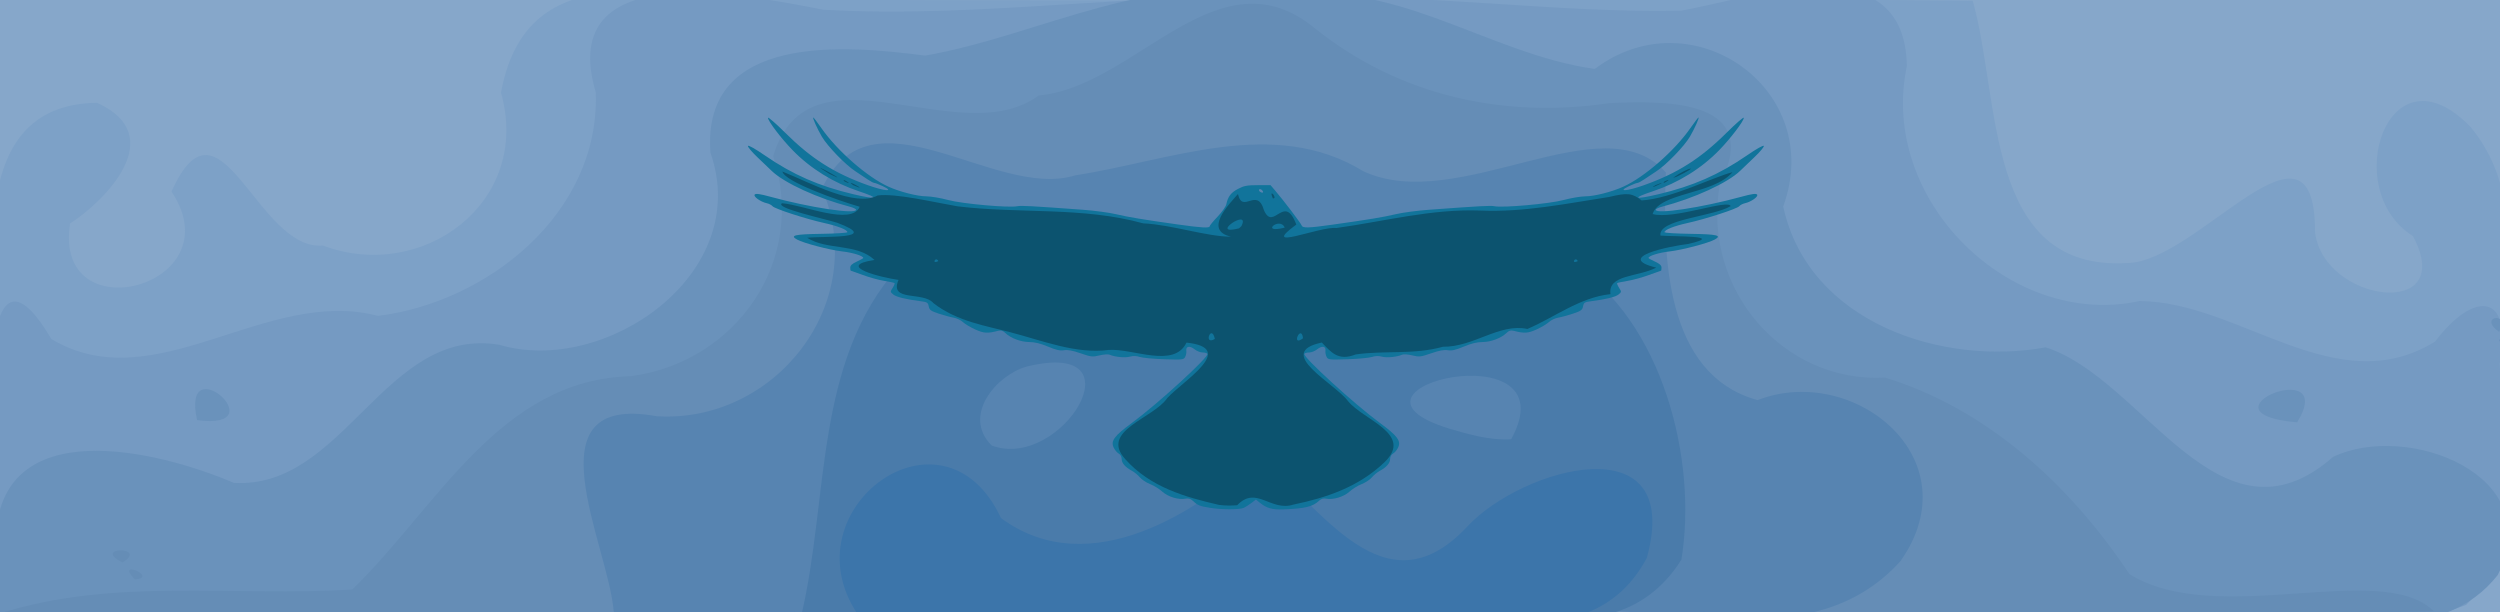
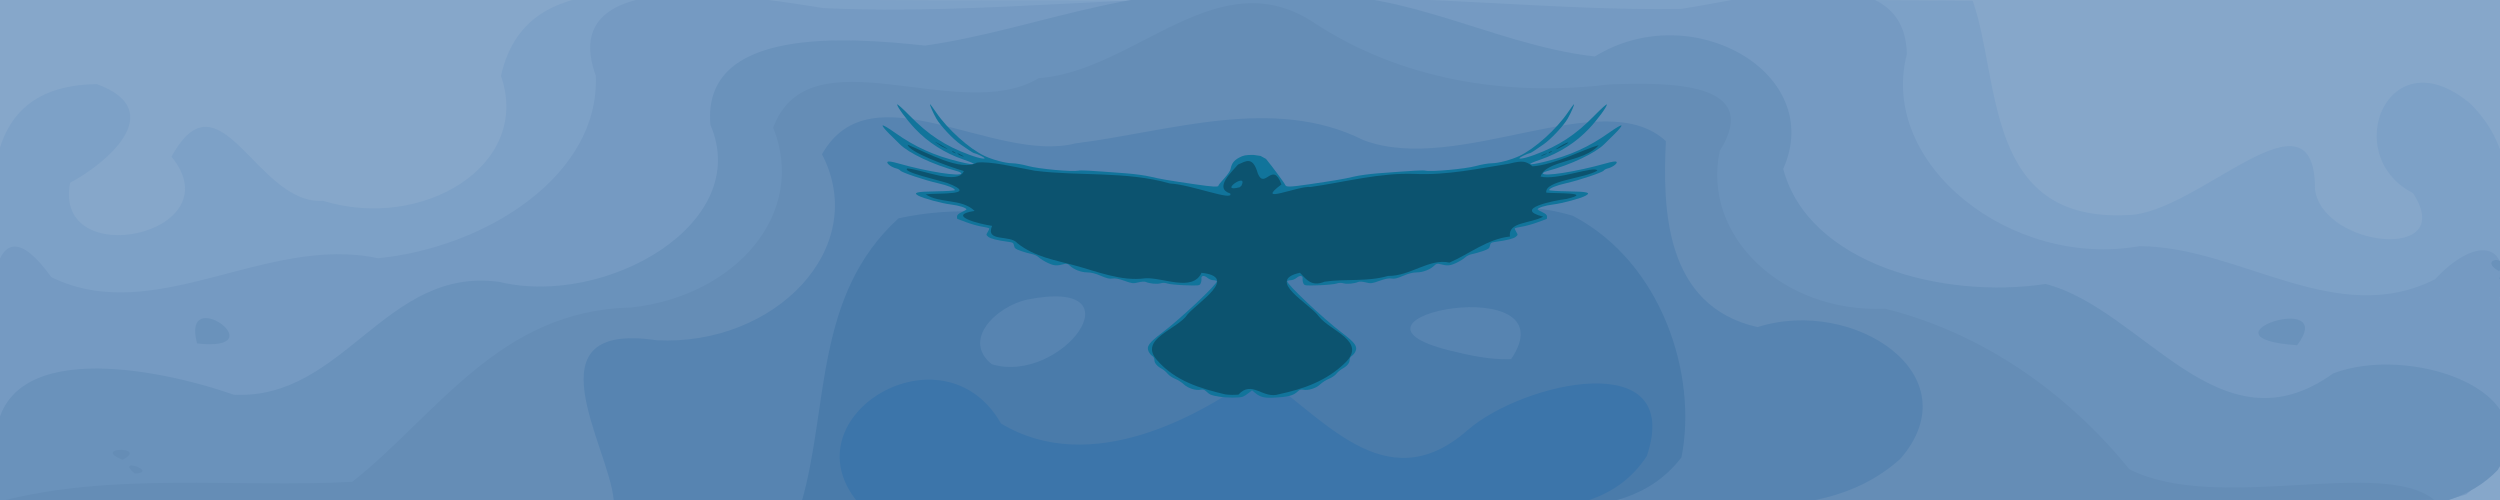
- <svg xmlns="http://www.w3.org/2000/svg" version="1.1" id="svg2" width="1920" height="469.655" viewBox="0 0 1920 469.655">
+ <svg xmlns="http://www.w3.org/2000/svg" version="1.1" id="svg2" width="1920" height="384" viewBox="0 0 1920 384">
  <defs id="defs6" />
-   <path id="path4552" d="m -3.389,235.976 c 0,-78.786 0,-157.573 0,-236.359 641.841,0 1283.682,0 1925.523,0 0,157.573 0,315.146 0,472.719 -641.841,0 -1283.682,0 -1925.523,0 0,-78.786 0,-157.573 0,-236.359 z" style="fill:#86a7ca;fill-opacity:1;stroke-width:0.954" />
-   <path id="path4550" d="M -3.389,287.743 C -2.219,215.786 -31.188,80.472 74.438,78.931 c 56.407,25.296 5.825,75.768 -20.582,92.666 -13.491,85.152 126.703,48.677 77.863,-24.46 37.225,-83.275 65.659,45.893 116.317,41.43 C 324.102,217.307 408.678,155.675 384.75,71.166 406.269,-45.993 527.892,5.655 605.94,-0.445 908.967,1.803 1212.005,-2.537 1515.029,0.574 1536.487,75.022 1523.583,208.984 1634.044,201.976 c 53.68,-0.757 144.261,-127.943 143.888,-23.833 6.429,54.627 109.881,67.904 75.217,3.192 -56.954,-35.744 -18.844,-149.241 44.271,-83.807 61.22,74.385 2.148,178.996 29.542,266.098 21.069,109.361 -88.665,122.198 -165.513,109.15 -548.155,-1.46 -1096.548,0.466 -1644.552,-0.468 -85.233,22.801 -146.757,-15.564 -120.287,-108.853 0,-25.237 0,-50.474 -2.02e-5,-75.712 z M 1776.086,186.331 l -0.044,2.363 z M -3.076,89.263 c 3.333,-3.104 -1.654,5.242 0,0 z" style="fill:#7da1c7;fill-opacity:1;stroke-width:0.954" />
-   <path id="path4548" d="M -3.375,331.634 C -10.061,292.761 -8.47,178.743 39.415,260.347 119.003,307.943 204.094,219.947 290.321,242.588 373.651,232.354 460.76,164.349 457.559,71 426.267,-34.751 574.41,-3.71 632.274,7.457 755.101,14.55 877.542,-7.264 1000.415,-1.435 c 97.027,-3.703 194.132,11.616 290.718,9.649 56.204,-10.124 171.98,-51.409 173.325,42.617 -21.811,103.261 80.064,201.859 178.656,180.379 77.072,0.371 151.131,78.168 227.083,31.067 30.084,-39.818 59.957,-37.377 49.581,17.178 2.519,61.238 23.154,137.519 -25.729,185.042 -52.066,20.952 -110.81,3.504 -165.84,7.934 -577.196,-0.17 -1154.398,-0.063 -1731.597,-0.095 0.005,-46.9 0.009,-93.801 0.014,-140.701 z M 1461.438,53.321 c 4.167,-4.206 -1,6.596 0,0 z" style="fill:#759ac2;fill-opacity:1;stroke-width:0.954" />
-   <path id="path4546" d="M -3.349,414.698 C -0.965,315.84 121.572,345.976 179.567,370.844 c 84.938,5.056 116.147,-120.664 203.866,-106.056 81.041,24.059 194.96,-54.167 162.181,-147.534 -6.788,-92.498 104.249,-82.473 164.818,-74.552 88.578,-15.297 177.672,-68.283 271.333,-44.156 85.99,-18.178 160.613,43.03 243.052,54.392 74.613,-56.307 177.558,15.743 144.693,105.652 19.408,89.59 122.742,122.697 201.577,108.161 75.322,24.106 133.637,160.714 220.712,84.142 56.768,-27.189 165.583,13.848 126.454,90.722 -41.28,52.568 -116.943,36.59 -174.399,30.333 -69.621,-8.195 -139.064,5.861 -209.06,0.653 -512.75,-0.658 -1025.5,-0.048 -1538.25,-0.266 z M 151.365,322.673 c -12.768,-57.526 61.867,8.135 0,0 z m 1612.813,1.695 c -80.856,-7.028 32.589,-52.588 0,0 z m 156.688,-60.754 c -5.372,-6.806 4.226,0.541 0,0 z m -0.081,-4.674 1.144,-0.707 z m -1.471,-4.075 c -17.395,-12.29 9.874,-15.999 0,0 z m 1.802,-26.397 0.247,-4.098 7e-4,-0.014 -0.247,4.098 z" style="fill:#6a92bb;fill-opacity:1;stroke-width:0.954" />
-   <path id="path4544" d="M -0.568,471.268 C 87.381,443.151 180.261,458.537 270.553,452.716 c 64.792,-62.611 112.934,-161.328 213.991,-163.805 81.007,-10.831 135.605,-88.96 109.261,-169.077 27.794,-91.283 143.27,-1.648 203.936,-46.525 74.542,-6.525 138.212,-113.287 212.785,-51.002 64.955,51.681 145.148,68.839 225.414,56.907 46.958,-2.215 118.03,-2.096 84.836,62.498 -14.009,80.56 48.897,152.595 126.937,148.266 78.23,23.882 142.268,82.574 187.671,150.929 67.412,41.895 193.419,-11.452 233.941,28.601 -277.485,5.884 -555.082,0.61 -832.614,2.79 -345.76,0.142 -691.521,0.053 -1037.279,-1.032 z M 103.498,444.973 c -15.92,-16.604 19.193,-1.271 0,0 z M 94.098,431.993 c -24.558,-12.301 20.575,-12.596 0,0 z" style="fill:#658db6;fill-opacity:1;stroke-width:0.954" />
-   <path id="path4542" d="m 471.326,469.685 c -3.942,-51.277 -66.714,-168.301 32.992,-150.018 90.564,5.636 164.375,-86.567 126.965,-174.822 37.72,-81.923 132.323,9.223 194.674,-10.221 72.286,-11.064 152.163,-45.459 221.077,-3.111 72.972,33.89 184.123,-53.81 232.354,0.979 -2.462,62.529 -1.308,155.065 70.408,174.793 73.809,-28.674 165.276,45.051 109.733,123.708 -67.671,74.749 -175.561,31.579 -261.557,38.422 -241.293,5.498 -482.917,0.002 -724.336,2.598 l -2.311,-2.328 z" style="fill:#5784b1;fill-opacity:1;stroke-width:0.954" />
-   <path id="path4540" d="m 609.149,471.367 c 1.771,-5.299 1.771,5.299 0,0 z m 6.535,0.078 c 20.923,-89.278 9.586,-194.044 74.37,-266.383 84.613,-22.7 168.535,17.548 242.94,55.253 97.19,11.764 175.411,-94.64 274.982,-57.594 68.705,43.983 95.962,150.36 83.36,227.051 -46.702,74.268 -135.298,36.58 -204.824,41.586 -156.943,-0.897 -313.891,2.551 -470.829,0.088 z M 761.632,342.156 c 53.263,19.963 116.316,-82.517 26.924,-60.646 -23.397,6.581 -49.981,37.712 -26.924,60.646 z m 398.943,-4.807 c 46.675,-84.878 -149.211,-39.639 -47.947,-8.29 15.57,4.607 31.558,9.247 47.947,8.29 z m -4.701,-120.747 c -0.431,-5.476 -2.215,3.998 0,0 z m 151.842,254.764 c 1.771,-5.299 1.771,5.299 0,0 z m -654.773,-182.678 c 3.305,2.186 -5.499,2.113 0,0 z" style="fill:#4a7baa;fill-opacity:1;stroke-width:0.954" />
-   <path id="path4538" d="m 658.51,471.457 c -53.85,-80.518 66.009,-168.469 110.263,-73.555 68.828,50.678 153.294,-7.11 197.611,-47.325 48.044,37.763 96.845,122.35 160.763,53.525 42.3,-45.144 166.269,-79.779 137.623,24.344 -45.125,84.548 -152.09,34.927 -225.72,43.469 -126.846,-1.069 -253.706,2.422 -380.541,-0.458 z" style="fill:#3c75aa;fill-opacity:1;stroke-width:0.954" />
-   <path id="path4493" d="m 929.574,390.055 c -8.284,-1.335 -9.653,-1.887 -13.495,-5.447 -1.702,-1.577 -3.375,-2.069 -5.543,-1.632 -5.317,1.073 -13.567,-1.425 -17.923,-5.428 -2.215,-2.036 -6.416,-4.627 -9.335,-5.759 -2.919,-1.132 -6.46,-3.469 -7.868,-5.194 -1.408,-1.725 -4.16,-3.988 -6.115,-5.029 -5.119,-2.727 -7.87,-5.928 -7.87,-9.156 0,-1.641 -0.92,-3.322 -2.206,-4.032 -1.213,-0.669 -2.921,-2.642 -3.795,-4.384 -2.653,-5.285 0.1,-9.063 14.132,-19.391 19.567,-14.403 59.127,-50.598 57.771,-52.857 -0.344,-0.574 -2.026,-1.043 -3.737,-1.043 -1.711,0 -4.426,-1.066 -6.033,-2.368 -3.673,-2.977 -6.928,-2.512 -6.461,0.924 0.187,1.373 -0.203,3.541 -0.866,4.817 -1.141,2.197 -2.005,2.294 -16.203,1.824 -8.249,-0.273 -16.689,-1.071 -18.756,-1.774 -2.496,-0.849 -5.012,-0.921 -7.492,-0.216 -3.638,1.035 -11.502,0.278 -15.595,-1.5 -1.119,-0.486 -4.618,-0.245 -7.777,0.536 -5.305,1.311 -6.415,1.188 -14.527,-1.618 -6.172,-2.135 -9.965,-2.832 -12.758,-2.346 -2.985,0.52 -6.04,-0.175 -12.263,-2.787 -5.698,-2.392 -10.193,-3.489 -14.385,-3.508 -6.528,-0.031 -14.329,-3.001 -18.512,-7.047 -1.842,-1.782 -3.197,-2.16 -5.543,-1.55 -8.024,2.086 -10.909,1.905 -17.517,-1.102 -3.658,-1.665 -7.899,-4.208 -9.423,-5.652 -1.524,-1.444 -4.767,-2.969 -7.206,-3.39 -2.439,-0.421 -7.574,-1.817 -11.412,-3.104 -6.021,-2.018 -7.064,-2.781 -7.604,-5.565 -0.565,-2.908 -1.188,-3.299 -6.325,-3.961 -11.501,-1.482 -18.651,-3.247 -20.959,-5.173 -2.301,-1.92 -2.312,-2.058 -0.393,-5.076 1.085,-1.706 1.743,-3.339 1.462,-3.629 -0.281,-0.29 -3.868,-1.065 -7.971,-1.723 -4.103,-0.658 -11.473,-2.69 -16.377,-4.514 -4.904,-1.825 -9.09,-3.318 -9.301,-3.318 -0.211,0 -0.384,-1.057 -0.384,-2.349 0,-1.685 1.409,-2.991 4.989,-4.622 2.744,-1.25 4.989,-2.493 4.989,-2.762 0,-1.65 -7.857,-4.092 -16.358,-5.084 -9.712,-1.134 -29.535,-6.355 -34.483,-9.084 -5.763,-3.178 -1.972,-4.078 18.505,-4.395 11.077,-0.171 20.14,-0.733 20.14,-1.248 0,-1.845 -7.386,-4.784 -17.738,-7.058 -13.967,-3.068 -38.182,-10.939 -39.788,-12.934 -0.704,-0.873 -2.64,-1.887 -4.303,-2.253 -4.923,-1.082 -10.728,-5.265 -9.319,-6.717 0.869,-0.896 4.24,-0.409 12.065,1.743 30.145,8.289 65.735,13.69 65.735,9.975 0,-0.604 -2.12,-1.649 -4.712,-2.323 -24.694,-6.419 -50.584,-18.3 -60.141,-27.598 -1.829,-1.78 -6.762,-6.496 -10.961,-10.481 -4.199,-3.985 -7.438,-7.855 -7.197,-8.6 0.262,-0.811 5.552,2.164 13.178,7.413 21.208,14.597 41.344,23.423 67.615,29.634 18.687,4.418 21.092,3.278 4.601,-2.181 -19.635,-6.5 -37.417,-17.513 -51.19,-31.704 -8.733,-8.997 -18.818,-22.263 -18.818,-24.753 0,-0.922 5.958,4.242 13.24,11.476 19.938,19.805 37.564,31.005 63.225,40.176 13.177,4.709 21.167,5.311 11.804,0.89 -2.974,-1.404 -5.94,-2.553 -6.592,-2.553 -0.652,0 -2.958,-1.208 -5.125,-2.684 -2.167,-1.476 -6.434,-4.313 -9.483,-6.305 -7.654,-5 -21.445,-19.26 -25.728,-26.604 -3.637,-6.236 -7.387,-14.663 -6.525,-14.663 0.264,0 3.087,3.726 6.273,8.281 12.182,17.414 35.096,37.422 51.3,44.795 8.861,4.032 22.274,7.458 29.29,7.482 3.499,0.011 11.034,1.286 16.743,2.831 10.716,2.9 46.713,6.121 53.112,4.753 2.834,-0.606 10.117,-0.212 50.138,2.709 8.841,0.645 20.315,2.171 25.498,3.391 9.878,2.325 20.749,4.13 47.992,7.97 17.909,2.524 24.067,2.855 24.067,1.295 0,-0.559 2.727,-3.872 6.061,-7.362 3.333,-3.49 6.357,-7.787 6.72,-9.549 1.206,-5.864 3.51,-8.888 8.97,-11.77 4.564,-2.409 6.939,-2.855 15.195,-2.855 h 9.785 l 3.518,4.122 c 6.42,7.523 19.61,24.865 20.279,26.661 0.874,2.346 4.583,2.263 24.489,-0.542 27.242,-3.84 38.114,-5.645 47.992,-7.97 5.183,-1.22 16.657,-2.746 25.498,-3.391 40.021,-2.922 47.304,-3.315 50.138,-2.709 6.399,1.368 42.396,-1.853 53.112,-4.753 5.71,-1.545 13.244,-2.819 16.743,-2.831 7.016,-0.023 20.429,-3.45 29.29,-7.482 16.204,-7.373 39.117,-27.381 51.3,-44.795 3.186,-4.554 6.009,-8.281 6.273,-8.281 0.862,0 -2.888,8.428 -6.525,14.663 -4.283,7.344 -18.073,21.604 -25.728,26.604 -3.049,1.992 -7.316,4.829 -9.483,6.305 -2.167,1.476 -4.473,2.684 -5.125,2.684 -0.652,0 -3.618,1.149 -6.592,2.553 -9.363,4.421 -1.373,3.819 11.804,-0.89 25.661,-9.17 43.287,-20.371 63.225,-40.176 7.282,-7.234 13.24,-12.398 13.24,-11.476 0,2.489 -10.085,15.755 -18.818,24.753 -13.773,14.191 -31.555,25.204 -51.19,31.704 -16.491,5.459 -14.086,6.599 4.601,2.181 26.271,-6.212 46.407,-15.037 67.615,-29.634 7.626,-5.249 12.916,-8.224 13.178,-7.413 0.241,0.746 -2.997,4.616 -7.197,8.6 -4.199,3.985 -9.132,8.701 -10.961,10.481 -9.557,9.298 -35.448,21.178 -60.141,27.598 -2.591,0.674 -4.712,1.719 -4.712,2.323 0,3.715 35.589,-1.686 65.735,-9.975 7.826,-2.152 11.196,-2.639 12.065,-1.743 1.409,1.451 -4.396,5.635 -9.319,6.717 -1.663,0.365 -3.599,1.379 -4.303,2.253 -1.607,1.995 -25.821,9.866 -39.788,12.934 -10.352,2.274 -17.738,5.213 -17.738,7.058 0,0.515 9.063,1.077 20.14,1.248 20.477,0.317 24.268,1.217 18.505,4.395 -4.948,2.728 -24.771,7.95 -34.483,9.084 -8.501,0.992 -16.358,3.434 -16.358,5.084 0,0.268 2.245,1.511 4.989,2.762 3.58,1.631 4.989,2.937 4.989,4.622 0,1.292 -0.173,2.349 -0.384,2.349 -0.211,0 -4.396,1.493 -9.301,3.318 -4.904,1.825 -12.274,3.856 -16.377,4.514 -4.103,0.658 -7.69,1.434 -7.971,1.723 -0.281,0.29 0.377,1.922 1.462,3.629 1.919,3.017 1.908,3.156 -0.393,5.076 -2.308,1.926 -9.458,3.69 -20.959,5.172 -5.137,0.662 -5.761,1.053 -6.325,3.961 -0.54,2.784 -1.583,3.547 -7.604,5.565 -3.838,1.286 -8.973,2.683 -11.412,3.104 -2.439,0.421 -5.682,1.946 -7.206,3.39 -1.524,1.444 -5.765,3.987 -9.423,5.652 -6.609,3.007 -9.493,3.189 -17.517,1.102 -2.346,-0.61 -3.701,-0.231 -5.543,1.55 -4.184,4.046 -11.985,7.016 -18.512,7.047 -4.192,0.02 -8.687,1.116 -14.385,3.508 -6.223,2.612 -9.278,3.307 -12.263,2.787 -2.793,-0.486 -6.587,0.211 -12.758,2.346 -8.112,2.806 -9.222,2.929 -14.527,1.618 -3.159,-0.781 -6.659,-1.022 -7.777,-0.536 -4.093,1.779 -11.957,2.535 -15.595,1.5 -2.48,-0.706 -4.996,-0.633 -7.492,0.216 -2.067,0.703 -10.507,1.501 -18.756,1.774 -14.198,0.47 -15.062,0.372 -16.203,-1.824 -0.663,-1.276 -1.052,-3.444 -0.866,-4.817 0.467,-3.435 -2.788,-3.9 -6.461,-0.924 -1.607,1.302 -4.322,2.368 -6.033,2.368 -1.711,0 -3.393,0.469 -3.737,1.043 -1.355,2.259 38.205,38.455 57.771,52.857 14.032,10.329 16.785,14.106 14.132,19.391 -0.874,1.742 -2.582,3.715 -3.796,4.384 -1.286,0.709 -2.206,2.39 -2.206,4.032 0,3.228 -2.752,6.429 -7.87,9.156 -1.955,1.041 -4.706,3.304 -6.115,5.029 -1.408,1.725 -4.949,4.062 -7.868,5.194 -2.919,1.132 -7.12,3.724 -9.335,5.759 -4.356,4.003 -12.606,6.501 -17.923,5.428 -2.18,-0.44 -3.832,0.055 -5.543,1.659 -4.821,4.52 -10.69,5.934 -27.267,6.569 -8.642,0.331 -12.878,-0.863 -18.113,-5.107 l -3.033,-2.458 -3.618,2.757 c -1.99,1.516 -4.616,3.17 -5.836,3.676 -3.373,1.398 -16.8,1.389 -25.526,-0.017 z m 39.605,-244.078 c -0.711,-0.733 -1.661,-0.953 -2.111,-0.49 -0.45,0.463 -0.098,1.301 0.781,1.861 2.07,1.318 3.005,0.355 1.33,-1.371 z" style="fill:#11749b;fill-opacity:1;stroke-width:1.125" />
-   <path style="fill:#0c536f;fill-opacity:1;stroke-width:1.125" d="m 936.255,387.775 c -26.086,-6.004 -52.934,-13.64 -72.098,-35.181 -19.773,-21.851 21.848,-31.231 32.306,-46.901 12.28,-13.373 54.072,-38.348 14.752,-42.578 -9.461,19.982 -40.99,4.443 -59.513,5.626 -25.518,3.385 -51.284,-7.261 -75.673,-13.544 -18.102,-4.858 -41.032,-8.225 -59.149,-22.388 -7.884,-9.334 -34.195,-0.573 -26.826,-17.845 -12.35,-1.665 -49.649,-10.621 -18.424,-15.324 -13.878,-13 -36.738,-7.285 -51.703,-17.02 11.896,-1.476 57.76,1.443 22.988,-11.55 -10.294,-3.229 -48.303,-11.382 -42.349,-14.978 16.61,1.206 53.314,17.552 59.694,2.702 -17.62,-5.134 -57.796,-19.394 -59.373,-27.061 21.159,8.487 56.018,27.728 73.123,18.392 14.078,-1.814 42.494,5.085 61.301,8.319 47.416,5.821 96.02,0.213 142.646,13.088 22.237,1.06 48.353,10.166 67.536,10.263 -21.602,-4.872 -1.333,-25.163 5.259,-32.791 3.527,15.708 14.615,-5.863 19.947,12.379 7.278,16.946 15.587,-13.735 24.867,11.087 -29.275,21.488 17.916,1.17 30.792,2.644 36.841,-5.104 73.138,-14.841 110.652,-13.407 33.406,1.439 65.938,-5.375 98.694,-10.413 14.465,-3.529 17.944,-2.879 25.103,2.648 23.453,-1.587 54.691,-17.881 69.747,-21.713 -14.617,17.325 -56.108,15.377 -61.338,32.154 16.149,4.494 58.14,-11.716 59.932,-6.071 -13.715,8.185 -55.883,10.033 -53.926,22.6 9.217,0.974 50.879,-0.336 21.499,6.423 -14.044,1.704 -57.389,10.225 -24.711,18.207 -14.29,7.436 -37.208,5.1 -35.178,20.358 -23.59,2.447 -43.27,18.075 -63.805,26.743 -21.427,-4.646 -41.347,14.003 -64.87,13.661 -22.224,6.277 -44.859,2.695 -67.031,5.918 -13.718,5.447 -19.12,-2.15 -25.963,-9.142 -36.998,7.68 10.016,31.196 20.181,45.062 12.138,14.697 50.299,25.123 28.053,46.75 -20.043,19.209 -44.626,27.332 -70.125,32.655 -17.479,5.553 -28.463,-14.907 -43.105,0.476 -4.629,0.357 -9.302,0.341 -13.914,-0.25 z m -3.26,-127.461 c -2.517,-12.161 -9.237,5.415 0,0 z m 67.741,-0.538 c -1.47,-11.474 -9.653,7.335 0,0 z M 720.633,200.526 c -1.923,-4.065 -5.587,2.786 0,0 z m 491.108,0 c -1.923,-4.065 -5.587,2.786 0,0 z m -258.272,-26.968 c 7.193,-14.526 -25.879,7.956 -1.856,1.808 z m 33.195,1.246 c -3.816,-8.913 -19.711,5.051 0,-6e-5 z m -9.137,-22.436 c -3.677,-8.789 4.352,0.421 0,0 z m -322.301,-10.161 c -8.334,-6.108 14.626,6.32 0,0 z m 616.229,-0.045 c 14.338,-5.687 -8.93,5.336 0,0 z m -622.881,-2.811 c -3.785,-3.979 8.945,4.258 0,0 z m 629.682,0 c 8.651,-4.098 -3.418,3.826 0,0 z m -641.322,-5.844 c -23.572,-14.433 22.006,10.776 0,0 z m 647.974,3.021 c 12.127,-8.581 22.231,-9.995 2.361,-0.637 z" id="path4489" />
+   <path id="path4552" d="m -3.389,192.938 c 0,-64.38 0,-128.76 0,-193.14 641.841,0 1283.682,0 1925.523,0 0,128.76 0,257.52 0,386.281 -641.841,0 -1283.682,0 -1925.523,0 0,-64.38 0,-128.76 0,-193.14 z" style="fill:#86a7ca;fill-opacity:1;stroke-width:0.863" />
+   <path id="path4550" d="M -3.389,235.24 C -2.219,176.44 -31.188,65.869 74.438,64.61 c 56.407,20.671 5.825,61.914 -20.582,75.721 -13.491,69.582 126.703,39.777 77.863,-19.987 37.225,-68.048 65.659,37.502 116.317,33.855 76.065,23.485 160.641,-26.878 136.714,-95.934 C 406.269,-37.472 527.892,4.733 605.94,-0.253 908.967,1.585 1212.005,-1.961 1515.029,0.581 1536.487,61.415 1523.583,170.882 1634.044,165.156 c 53.68,-0.619 144.261,-104.548 143.888,-19.475 6.429,44.638 109.881,55.487 75.217,2.608 -56.954,-29.208 -18.844,-121.952 44.271,-68.482 61.22,60.783 2.148,146.266 29.542,217.441 21.069,89.364 -88.665,99.854 -165.513,89.192 -548.155,-1.193 -1096.548,0.381 -1644.552,-0.383 -85.233,18.632 -146.757,-12.718 -120.287,-88.949 0,-20.622 0,-41.245 -2.28e-5,-61.867 z M 1776.086,152.371 l -0.043,1.931 z M -3.076,73.052 c 3.333,-2.536 -1.654,4.283 0,0 z" style="fill:#7da1c7;fill-opacity:1;stroke-width:0.863" />
+   <path id="path4548" d="M -3.375,271.105 C -10.061,239.34 -8.471,146.171 39.415,212.853 119.003,251.746 204.094,179.841 290.321,198.342 373.651,189.979 460.76,134.409 457.559,58.129 426.267,-28.285 574.41,-2.92 632.274,6.205 c 122.827,5.796 245.268,-12.029 368.141,-7.266 97.027,-3.026 194.132,9.492 290.718,7.885 56.204,-8.273 171.98,-42.009 173.325,34.824 -21.811,84.379 80.064,164.949 178.656,147.396 77.072,0.303 151.131,63.875 227.083,25.386 30.084,-32.537 59.957,-30.543 49.581,14.037 2.519,50.04 23.154,112.373 -25.729,151.207 -52.066,17.121 -110.81,2.864 -165.84,6.483 -577.196,-0.139 -1154.398,-0.052 -1731.597,-0.078 0.005,-38.325 0.01,-76.649 0.014,-114.974 z M 1461.438,43.683 c 4.167,-3.437 -1,5.39 0,0 z" style="fill:#759ac2;fill-opacity:1;stroke-width:0.863" />
+   <path id="path4546" d="m -3.349,338.981 c 2.384,-80.782 124.921,-56.156 182.916,-35.835 84.938,4.131 116.147,-98.6 203.866,-86.663 C 464.475,236.142 578.394,172.22 545.614,95.926 538.827,20.341 649.863,28.533 710.433,35.006 799.01,22.506 888.105,-20.792 981.766,-1.076 1067.755,-15.93 1142.379,34.086 1224.818,43.37 c 74.613,-46.011 177.558,12.864 144.693,86.333 19.408,73.209 122.742,100.261 201.577,88.383 75.322,19.698 133.637,131.327 220.712,68.756 56.768,-22.217 165.583,11.316 126.454,74.133 -41.28,42.956 -116.943,29.899 -174.399,24.786 -69.621,-6.696 -139.064,4.79 -209.06,0.533 -512.75,-0.538 -1025.5,-0.039 -1538.25,-0.217 z M 151.365,263.783 c -12.768,-47.007 61.867,6.647 0,0 z m 1612.813,1.385 c -80.856,-5.743 32.589,-42.972 0,0 z m 156.688,-49.645 c -5.372,-5.562 4.226,0.442 0,0 z m -0.081,-3.819 1.144,-0.578 z m -1.471,-3.33 c -17.395,-10.043 9.874,-13.073 0,0 z m 1.802,-21.57 0.247,-3.349 7e-4,-0.011 -0.247,3.349 z" style="fill:#6a92bb;fill-opacity:1;stroke-width:0.863" />
+   <path id="path4544" d="M -0.568,385.206 C 87.381,362.231 180.261,374.804 270.553,370.047 335.344,318.885 383.487,238.218 484.543,236.195 565.55,227.344 620.148,163.501 593.804,98.034 621.598,23.443 737.074,96.687 797.74,60.017 c 74.542,-5.332 138.212,-92.572 212.785,-41.676 64.954,42.231 145.148,56.252 225.414,46.501 46.958,-1.81 118.03,-1.713 84.836,51.07 -14.009,65.829 48.897,124.692 126.937,121.155 78.229,19.515 142.268,67.475 187.671,123.332 67.412,34.235 193.419,-9.358 233.941,23.371 -277.485,4.808 -555.082,0.499 -832.614,2.28 -345.76,0.116 -691.521,0.043 -1037.279,-0.843 z M 103.498,363.72 c -15.92,-13.568 19.193,-1.038 0,0 z M 94.098,353.114 c -24.558,-10.052 20.575,-10.293 0,0 z" style="fill:#658db6;fill-opacity:1;stroke-width:0.863" />
+   <path id="path4542" d="m 471.326,383.913 c -3.942,-41.901 -66.714,-137.526 32.992,-122.587 90.564,4.606 164.375,-70.738 126.965,-142.855 37.72,-66.944 132.323,7.537 194.674,-8.352 72.286,-9.041 152.163,-37.147 221.077,-2.543 72.973,27.693 184.123,-43.97 232.354,0.8 -2.462,51.095 -1.308,126.711 70.408,142.832 73.809,-23.43 165.276,36.813 109.734,101.087 -67.671,61.081 -175.561,25.805 -261.557,31.397 -241.293,4.492 -482.917,0.002 -724.336,2.123 l -2.311,-1.902 z" style="fill:#5784b1;fill-opacity:1;stroke-width:0.863" />
+   <path id="path4540" d="m 609.149,385.287 c 1.771,-4.33 1.771,4.33 0,0 z m 6.535,0.064 c 20.923,-72.954 9.586,-158.563 74.37,-217.674 84.613,-18.549 168.535,14.339 242.94,45.15 97.19,9.613 175.411,-77.335 274.982,-47.062 68.705,35.941 95.962,122.866 83.36,185.534 -46.702,60.688 -135.298,29.892 -204.824,33.981 -156.943,-0.733 -313.891,2.085 -470.829,0.072 z M 761.632,279.704 c 53.263,16.313 116.316,-67.429 26.924,-49.556 -23.397,5.377 -49.981,30.816 -26.924,49.556 z m 398.943,-3.928 c 46.675,-69.358 -149.211,-32.391 -47.947,-6.774 15.57,3.765 31.558,7.556 47.947,6.774 z m -4.701,-98.668 c -0.431,-4.475 -2.215,3.267 0,0 z m 151.842,208.18 c 1.771,-4.33 1.771,4.33 0,0 z M 652.943,236.012 c 3.305,1.787 -5.499,1.727 0,0 z" style="fill:#4a7baa;fill-opacity:1;stroke-width:0.863" />
+   <path id="path4538" d="m 658.51,385.361 c -53.85,-65.795 66.009,-137.664 110.263,-60.105 68.828,41.412 153.294,-5.81 197.611,-38.672 48.044,30.858 96.845,99.978 160.763,43.738 42.3,-36.89 166.269,-65.191 137.623,19.893 -45.125,69.088 -152.09,28.54 -225.72,35.521 -126.846,-0.874 -253.706,1.979 -380.541,-0.374 z" style="fill:#3c75aa;fill-opacity:1;stroke-width:0.863" />
+   <g id="g6166" transform="matrix(0.9023342,0,0,0.95729,192.1139,19.97915)">
+     <g id="g827" transform="translate(53.58851,-401.8875)">
+       <path id="path4493" d="m 770.956,699.2 c -6.677,-1.044 -7.782,-1.477 -10.878,-4.262 -1.372,-1.234 -2.721,-1.619 -4.468,-1.277 -4.286,0.84 -10.936,-1.115 -14.448,-4.247 -1.786,-1.593 -5.172,-3.62 -7.525,-4.506 -2.353,-0.886 -5.207,-2.714 -6.342,-4.063 -1.135,-1.349 -3.353,-3.12 -4.929,-3.935 -4.126,-2.134 -6.344,-4.638 -6.344,-7.163 0,-1.284 -0.741,-2.599 -1.778,-3.154 -0.978,-0.523 -2.355,-2.067 -3.059,-3.43 -2.138,-4.135 0.081,-7.09 11.391,-15.171 15.772,-11.268 47.661,-39.587 46.568,-41.354 -0.277,-0.449 -1.633,-0.816 -3.012,-0.816 -1.379,0 -3.567,-0.834 -4.863,-1.853 -2.961,-2.329 -5.584,-1.965 -5.208,0.723 0.151,1.074 -0.164,2.77 -0.698,3.769 -0.92,1.719 -1.616,1.795 -13.061,1.427 -6.649,-0.213 -13.453,-0.838 -15.119,-1.388 -2.012,-0.664 -4.04,-0.721 -6.04,-0.169 -2.933,0.81 -9.271,0.218 -12.571,-1.174 -0.902,-0.38 -3.723,-0.192 -6.269,0.419 -4.276,1.026 -5.171,0.929 -11.71,-1.266 -4.975,-1.67 -8.033,-2.216 -10.284,-1.835 -2.406,0.407 -4.869,-0.137 -9.885,-2.181 -4.593,-1.872 -8.217,-2.729 -11.595,-2.745 -5.262,-0.024 -11.55,-2.348 -14.923,-5.514 -1.485,-1.394 -2.577,-1.69 -4.468,-1.213 -6.468,1.632 -8.793,1.49 -14.12,-0.863 -2.949,-1.302 -6.367,-3.292 -7.596,-4.422 -1.229,-1.13 -3.843,-2.323 -5.809,-2.652 -1.966,-0.329 -6.106,-1.422 -9.199,-2.428 -4.853,-1.579 -5.694,-2.176 -6.13,-4.354 -0.455,-2.276 -0.958,-2.581 -5.099,-3.099 -9.271,-1.16 -15.034,-2.54 -16.895,-4.047 -1.855,-1.502 -1.863,-1.61 -0.317,-3.971 0.875,-1.335 1.405,-2.612 1.178,-2.839 -0.227,-0.227 -3.118,-0.833 -6.425,-1.348 -3.307,-0.515 -9.248,-2.104 -13.201,-3.532 -3.953,-1.428 -7.327,-2.596 -7.497,-2.596 -0.17,0 -0.309,-0.827 -0.309,-1.837 0,-1.318 1.136,-2.34 4.021,-3.616 2.212,-0.978 4.021,-1.951 4.021,-2.161 0,-1.291 -6.333,-3.201 -13.186,-3.978 -7.829,-0.887 -23.808,-4.972 -27.796,-7.107 -4.645,-2.486 -1.589,-3.191 14.917,-3.438 8.929,-0.134 16.235,-0.573 16.235,-0.976 0,-1.444 -5.953,-3.743 -14.298,-5.522 -11.259,-2.4 -30.778,-8.559 -32.073,-10.119 -0.567,-0.683 -2.128,-1.476 -3.469,-1.762 -3.969,-0.846 -8.648,-4.119 -7.512,-5.255 0.701,-0.701 3.418,-0.32 9.726,1.364 24.3,6.485 52.988,10.711 52.988,7.804 0,-0.473 -1.709,-1.29 -3.798,-1.817 -19.905,-5.022 -40.775,-14.318 -48.479,-21.592 -1.474,-1.392 -5.45,-5.082 -8.835,-8.2 -3.385,-3.118 -5.996,-6.146 -5.801,-6.729 0.212,-0.635 4.476,1.693 10.623,5.8 17.096,11.421 33.327,18.325 54.503,23.185 15.063,3.457 17.002,2.565 3.709,-1.706 -15.827,-5.085 -30.161,-13.702 -41.264,-24.804 -7.039,-7.039 -15.169,-17.418 -15.169,-19.366 0,-0.721 4.803,3.319 10.673,8.979 16.072,15.495 30.28,24.258 50.965,31.433 10.622,3.684 17.063,4.156 9.515,0.696 -2.397,-1.099 -4.788,-1.998 -5.314,-1.998 -0.525,0 -2.384,-0.945 -4.131,-2.1 -1.747,-1.155 -5.186,-3.375 -7.644,-4.933 -6.17,-3.912 -17.286,-15.069 -20.739,-20.814 -2.932,-4.879 -5.955,-11.472 -5.26,-11.472 0.213,0 2.488,2.915 5.057,6.479 9.82,13.624 28.29,29.278 41.352,35.046 7.143,3.154 17.955,5.835 23.61,5.853 2.821,0.009 8.894,1.006 13.496,2.215 8.638,2.269 37.655,4.789 42.813,3.718 2.284,-0.474 8.155,-0.166 40.416,2.119 7.127,0.505 16.376,1.699 20.553,2.653 7.962,1.819 16.726,3.231 38.685,6.235 14.436,1.975 19.4,2.234 19.4,1.013 0,-0.437 2.199,-3.029 4.886,-5.76 2.687,-2.73 5.125,-6.092 5.417,-7.471 0.972,-4.588 2.83,-6.954 7.231,-9.209 3.679,-1.885 5.593,-2.234 12.249,-2.234 l 6.12,0.833 4.604,2.392 c 5.175,5.886 15.808,19.453 16.347,20.859 0.704,1.835 3.694,1.771 19.74,-0.424 21.959,-3.004 30.723,-4.417 38.685,-6.235 4.178,-0.954 13.427,-2.148 20.553,-2.653 32.261,-2.286 38.131,-2.594 40.416,-2.119 5.158,1.071 34.175,-1.45 42.813,-3.718 4.602,-1.209 10.676,-2.206 13.496,-2.215 5.655,-0.018 16.468,-2.699 23.61,-5.853 13.062,-5.769 31.532,-21.422 41.352,-35.046 2.568,-3.563 4.844,-6.479 5.057,-6.479 0.695,0 -2.328,6.594 -5.26,11.472 -3.453,5.746 -14.569,16.902 -20.739,20.814 -2.458,1.558 -5.897,3.778 -7.644,4.933 -1.747,1.155 -3.606,2.1 -4.131,2.1 -0.525,0 -2.917,0.899 -5.314,1.998 -7.548,3.459 -1.107,2.988 9.515,-0.696 20.685,-7.175 34.893,-15.938 50.965,-31.433 5.87,-5.659 10.673,-9.7 10.673,-8.979 0,1.948 -8.13,12.327 -15.169,19.366 -11.103,11.103 -25.436,19.719 -41.264,24.804 -13.293,4.271 -11.355,5.163 3.709,1.706 21.176,-4.86 37.408,-11.764 54.504,-23.185 6.147,-4.106 10.411,-6.435 10.623,-5.8 0.194,0.583 -2.416,3.611 -5.801,6.729 -3.385,3.118 -7.361,6.807 -8.835,8.2 -7.704,7.274 -28.574,16.569 -48.479,21.592 -2.089,0.527 -3.798,1.345 -3.798,1.817 0,2.906 28.688,-1.319 52.988,-7.804 6.308,-1.684 9.025,-2.065 9.726,-1.364 1.135,1.135 -3.543,4.408 -7.512,5.255 -1.341,0.286 -2.901,1.079 -3.469,1.762 -1.295,1.561 -20.814,7.719 -32.073,10.119 -8.345,1.779 -14.298,4.078 -14.298,5.522 0,0.403 7.306,0.842 16.235,0.976 16.506,0.248 19.562,0.952 14.917,3.438 -3.988,2.134 -19.967,6.22 -27.796,7.107 -6.852,0.776 -13.186,2.687 -13.186,3.978 0,0.21 1.81,1.182 4.021,2.161 2.885,1.276 4.021,2.298 4.021,3.616 0,1.011 -0.139,1.837 -0.309,1.837 -0.17,0 -3.544,1.168 -7.497,2.596 -3.954,1.428 -9.894,3.017 -13.201,3.532 -3.307,0.515 -6.199,1.122 -6.425,1.348 -0.227,0.227 0.304,1.504 1.178,2.839 1.547,2.361 1.538,2.469 -0.317,3.971 -1.861,1.507 -7.624,2.887 -16.895,4.047 -4.141,0.518 -4.644,0.823 -5.099,3.099 -0.436,2.178 -1.276,2.775 -6.13,4.354 -3.094,1.006 -7.233,2.099 -9.199,2.428 -1.966,0.329 -4.58,1.523 -5.809,2.652 -1.229,1.13 -4.647,3.12 -7.596,4.422 -5.327,2.353 -7.652,2.495 -14.12,0.863 -1.891,-0.477 -2.983,-0.181 -4.468,1.213 -3.372,3.166 -9.661,5.489 -14.923,5.514 -3.379,0.016 -7.003,0.873 -11.595,2.745 -5.016,2.044 -7.479,2.587 -9.885,2.181 -2.252,-0.38 -5.309,0.165 -10.284,1.835 -6.539,2.195 -7.434,2.292 -11.71,1.266 -2.546,-0.611 -5.368,-0.8 -6.269,-0.419 -3.299,1.392 -9.638,1.983 -12.571,1.174 -1.999,-0.552 -4.027,-0.495 -6.04,0.169 -1.666,0.55 -8.47,1.174 -15.119,1.388 -11.445,0.367 -12.141,0.291 -13.061,-1.427 -0.534,-0.998 -0.848,-2.694 -0.698,-3.769 0.376,-2.688 -2.247,-3.052 -5.208,-0.723 -1.295,1.019 -3.484,1.853 -4.863,1.853 -1.379,0 -2.735,0.367 -3.012,0.816 -1.093,1.768 30.796,30.086 46.568,41.354 11.311,8.081 13.53,11.036 11.391,15.171 -0.705,1.363 -2.082,2.906 -3.059,3.43 -1.037,0.555 -1.778,1.87 -1.778,3.154 0,2.525 -2.218,5.03 -6.344,7.163 -1.576,0.815 -3.794,2.585 -4.929,3.935 -1.135,1.349 -3.989,3.178 -6.342,4.063 -2.353,0.886 -5.739,2.913 -7.525,4.506 -3.511,3.132 -10.162,5.086 -14.448,4.247 -1.757,-0.344 -3.089,0.043 -4.468,1.298 -3.886,3.537 -8.617,4.643 -21.979,5.14 -6.966,0.259 -10.381,-0.675 -14.601,-3.995 l -2.445,-1.923 -2.917,2.157 c -1.604,1.186 -3.721,2.48 -4.704,2.876 -2.719,1.094 -13.543,1.087 -20.576,-0.013 z" style="fill:#11749b;fill-opacity:1;stroke-width:0.894" />
+       <path style="fill:#0c536f;fill-opacity:1;stroke-width:0.894" d="m 776.341,697.416 c -21.027,-4.697 -42.669,-10.672 -58.117,-27.525 -15.939,-17.096 17.612,-24.434 26.042,-36.694 9.899,-10.463 43.587,-30.002 11.891,-33.312 -7.626,15.633 -33.041,3.476 -47.972,4.402 -20.57,2.648 -41.339,-5.681 -60.999,-10.597 -14.592,-3.801 -33.076,-6.435 -47.679,-17.516 -6.355,-7.303 -27.564,-0.448 -21.624,-13.962 -9.955,-1.303 -40.021,-8.31 -14.851,-11.989 -11.187,-10.171 -29.614,-5.699 -41.677,-13.316 9.589,-1.155 46.559,1.129 18.53,-9.037 -8.298,-2.527 -38.936,-8.905 -34.137,-11.718 13.389,0.943 42.975,13.732 48.118,2.114 -14.203,-4.017 -46.588,-15.174 -47.859,-21.172 17.056,6.64 45.155,21.694 58.943,14.39 11.348,-1.419 34.254,3.978 49.414,6.509 38.221,4.554 77.4,0.166 114.984,10.239 17.925,0.829 54.536,14.632 51.244,8.03 -14.218,-4.335 1.335,-17.279 6.649,-23.247 6.872,-2.769 12.567,-6.994 16.865,7.278 5.867,13.258 12.564,-10.746 20.045,8.675 -23.598,16.812 14.442,0.915 24.821,2.069 29.697,-3.993 58.955,-11.611 89.195,-10.49 26.928,1.126 53.151,-4.205 79.555,-8.147 11.66,-2.761 14.464,-2.252 20.235,2.072 18.905,-1.241 44.086,-13.99 56.222,-16.987 -11.783,13.554 -45.228,12.031 -49.444,25.157 13.017,3.516 46.865,-9.166 48.311,-4.75 -11.055,6.404 -45.046,7.85 -43.469,17.682 7.429,0.762 41.013,-0.263 17.33,5.025 -11.321,1.333 -46.261,8 -19.919,14.245 -11.519,5.818 -29.993,3.99 -28.356,15.928 -19.015,1.914 -34.879,14.141 -51.432,20.923 -17.272,-3.635 -33.329,10.956 -52.291,10.688 -17.914,4.911 -36.16,2.109 -54.033,4.63 -11.058,4.261 -15.412,-1.682 -20.928,-7.153 -29.824,6.008 8.074,24.407 16.268,35.255 9.784,11.498 40.545,19.656 22.613,36.576 -16.156,15.029 -35.972,21.384 -56.527,25.548 -14.09,4.345 -22.943,-11.663 -34.746,0.372 -3.732,0.279 -7.499,0.267 -11.215,-0.195 z m 13.876,-167.598 c 5.798,-11.365 -20.861,6.225 -1.496,1.414 z m -240.409,-24.529 c -6.718,-4.778 11.79,4.945 0,0 z m 496.733,-0.035 c 11.557,-4.449 -7.199,4.174 0,0 z m -502.094,-2.199 c -3.051,-3.113 7.211,3.331 0,0 z m 507.577,0 c 6.973,-3.206 -2.755,2.994 0,0 z m -516.96,-4.572 c -19.001,-11.292 17.739,8.431 0,0 z m 522.321,2.363 c 9.775,-6.713 17.92,-7.82 1.903,-0.499 z" id="path4489" />
+     </g>
+   </g>
</svg>
